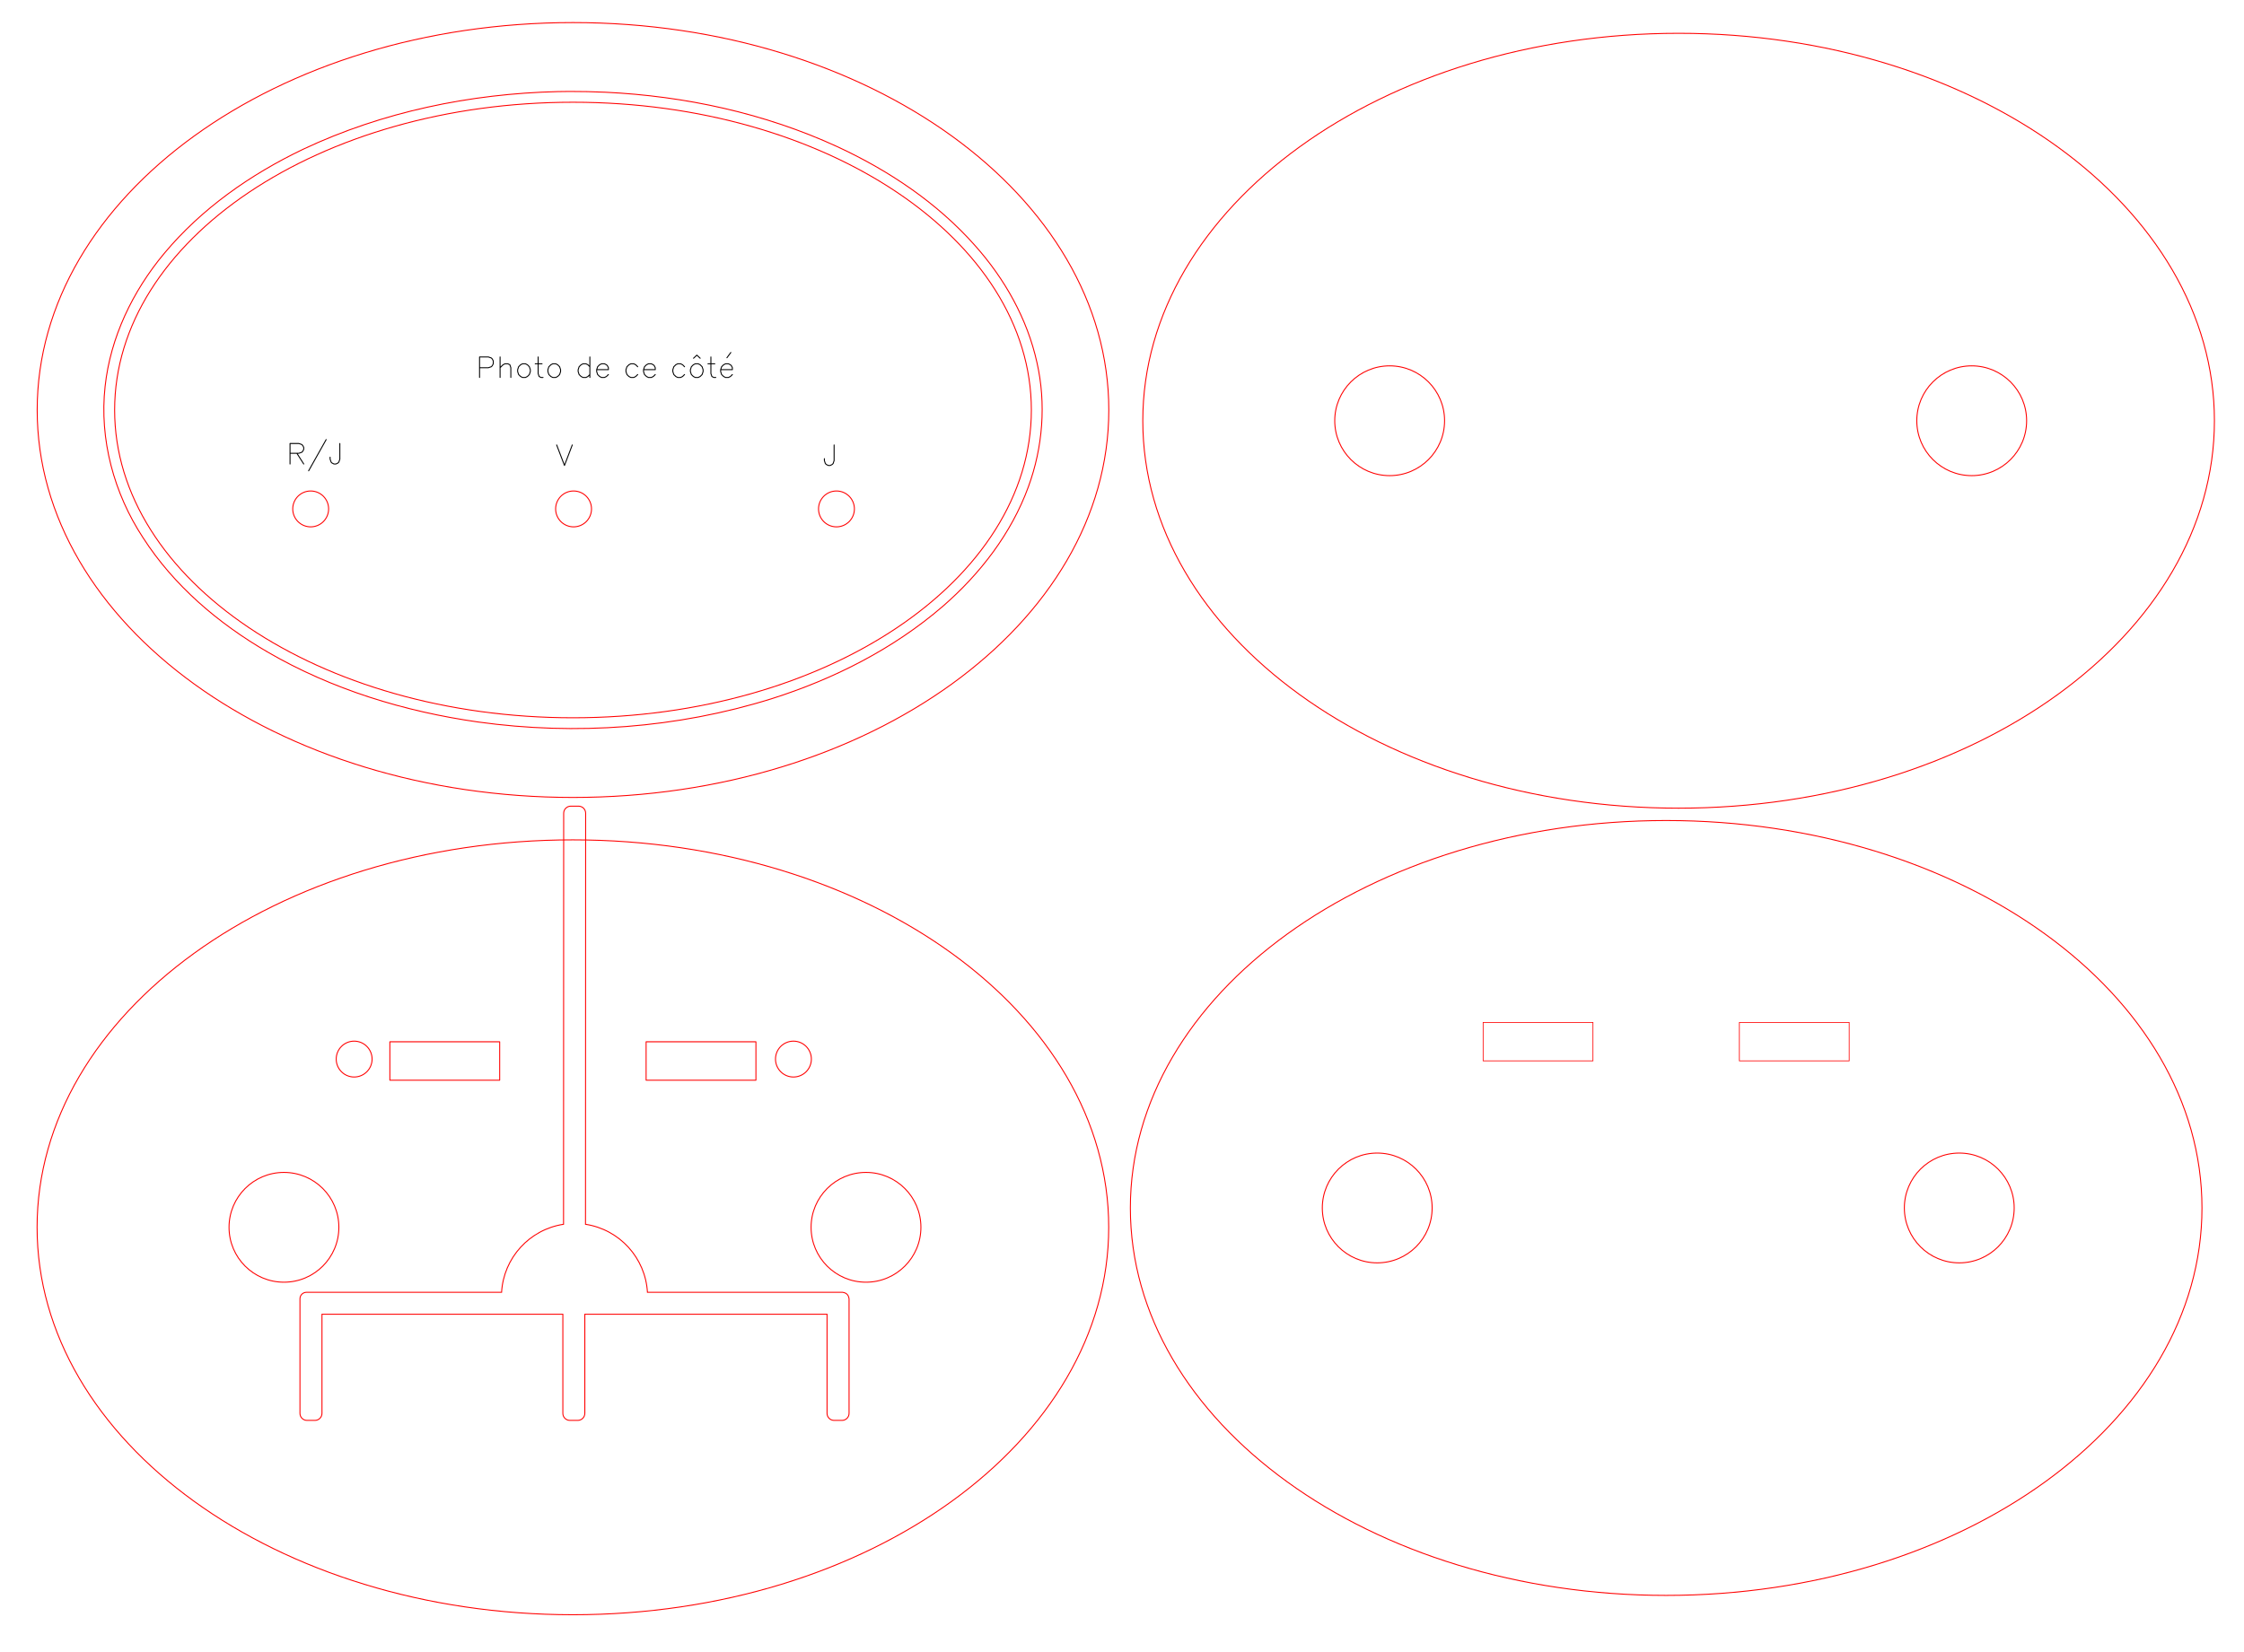
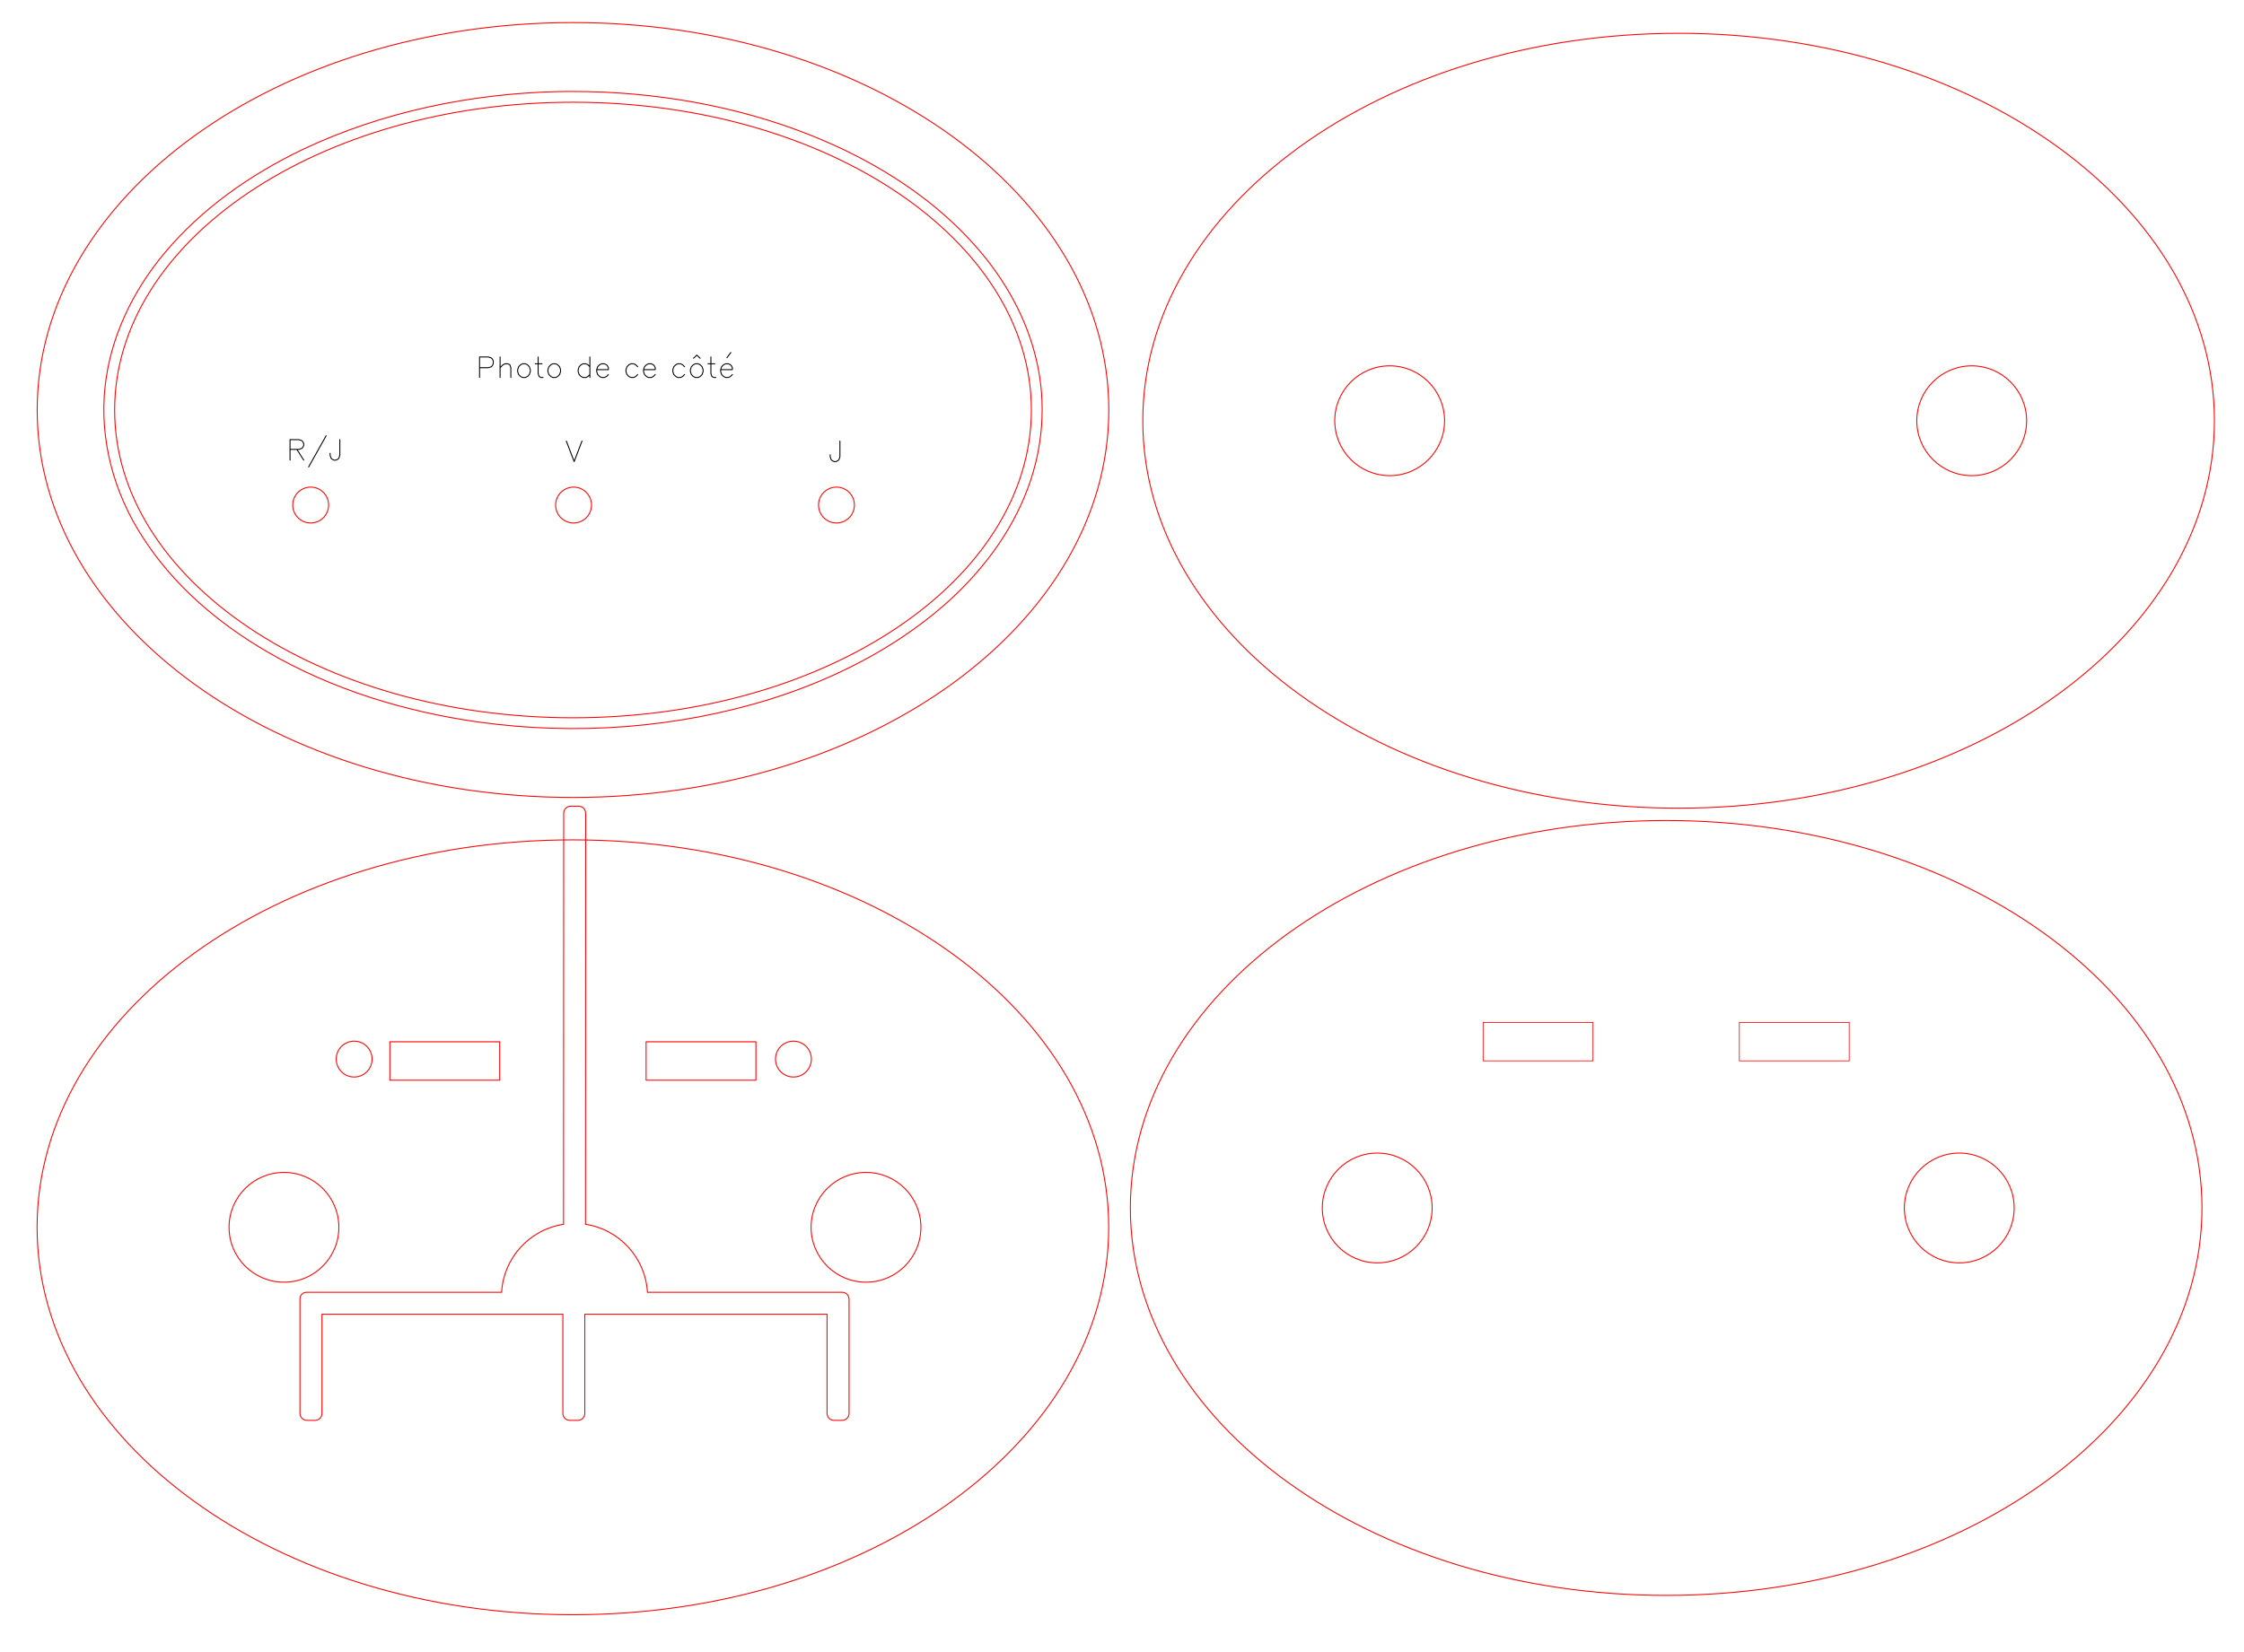
<svg xmlns="http://www.w3.org/2000/svg" width="613mm" height="451.364mm" viewBox="0 0 613 451.364" version="1.1" id="svg2256">
  <defs id="defs2253">
    <rect x="1180.458" y="480.306" width="45.912" height="53.858" id="rect18691" />
    <rect x="1128.366" y="448.521" width="56.507" height="32.668" id="rect17673" />
    <rect x="951.783" y="468.828" width="316.084" height="82.111" id="rect15727" />
    <rect x="946.463" y="343.374" width="307.163" height="99.891" id="rect13049" />
    <rect x="801.621" y="434.524" width="96.145" height="72.421" id="rect11286" />
    <rect x="1274.853" y="595.597" width="83.658" height="68.675" id="rect8134" />
    <rect x="1060.088" y="604.338" width="78.664" height="56.188" id="rect7248" />
    <rect x="860.307" y="586.857" width="133.604" height="121.117" id="rect4822" />
    <rect x="194.787" y="159.825" width="299.672" height="137.349" id="rect2404" />
  </defs>
  <g id="layer1" transform="translate(-259.893,-37.8971)">
    <ellipse style="fill:none;fill-rule:evenodd;stroke:#ff0000;stroke-width:0.265;stroke-linecap:round;stroke-linejoin:round" id="ellipse518" cx="416.393" cy="373.261" rx="146.368" ry="105.868" />
    <rect style="fill:none;fill-rule:evenodd;stroke:#ff0000;stroke-width:0.265;stroke-linecap:round;stroke-linejoin:round" id="rect544" width="30" height="10.5" x="366.393" y="322.565" />
    <rect style="fill:none;fill-rule:evenodd;stroke:#ff0000;stroke-width:0.265;stroke-linecap:round;stroke-linejoin:round" id="rect626" width="30" height="10.5" x="436.393" y="322.565" />
    <circle style="fill:none;stroke:#ff0000;stroke-width:0.265" id="circle635" cx="476.638" cy="327.293" r="4.9" />
    <g id="g654" transform="translate(5.2e-6,241.2831)">
      <ellipse style="fill:none;stroke:#ff0000;stroke-width:0.265" id="ellipse1174" cx="496.461" cy="131.978" rx="15" ry="15" />
      <ellipse style="fill:none;stroke:#ff0000;stroke-width:0.265" id="ellipse648" cx="337.461" cy="131.978" rx="15" ry="15" />
    </g>
    <g id="g2600-1" transform="translate(9.263863,-220.3959)">
      <ellipse style="fill:none;fill-rule:evenodd;stroke:#ff0000;stroke-width:0.265;stroke-linecap:round;stroke-linejoin:round" id="ellipse2317-1" cx="709.179" cy="373.261" rx="146.368" ry="105.868" />
      <g id="g2331-7" transform="translate(292.7853,241.2831)">
        <ellipse style="fill:none;stroke:#ff0000;stroke-width:0.265" id="ellipse2327-6" cx="496.461" cy="131.978" rx="15" ry="15" />
        <ellipse style="fill:none;stroke:#ff0000;stroke-width:0.265" id="ellipse2329-5" cx="337.461" cy="131.978" rx="15" ry="15" />
      </g>
    </g>
    <path id="path2602" style="fill:none;fill-rule:evenodd;stroke:#ff0000;stroke-width:0.265;stroke-linecap:round;stroke-linejoin:round" d="M 416.42,44.065 A 146.368,105.868 0 0 0 270.052,149.933 146.368,105.868 0 0 0 416.42,255.8 146.368,105.868 0 0 0 562.788,149.933 146.368,105.868 0 0 0 416.42,44.065 Z m -0.924,18.82 c 3.264,-0.011 6.527,0.071 9.787,0.215 21.754,1.044 43.459,5.734 63.29,14.852 14.092,6.52 27.314,15.353 37.657,27.028 8.106,9.075 14.293,20.035 16.928,31.97 2.557,11.237 1.611,23.167 -2.34,33.967 -4.645,12.745 -13.177,23.789 -23.351,32.636 -13.546,11.691 -29.83,19.897 -46.823,25.285 -25.805,8.048 -53.408,10.063 -80.159,6.345 -20.101,-2.85 -39.916,-8.897 -57.521,-19.137 -13.391,-7.777 -25.575,-18.113 -33.997,-31.22 -7.948,-12.093 -11.969,-26.907 -10.362,-41.355 1.451,-13.4 7.547,-26.017 16.127,-36.303 10.239,-12.29 23.63,-21.639 37.995,-28.502 21.673,-10.216 45.614,-15.157 69.505,-15.738 1.087,-0.026 2.175,-0.04 3.263,-0.043 z" />
    <ellipse style="fill:none;stroke:#ff0000;stroke-width:0.265" id="circle3631" cx="356.638" cy="327.293" rx="4.9" ry="4.9" />
    <path id="rect869" style="opacity:1;vector-effect:none;fill:none;fill-opacity:1;fill-rule:evenodd;stroke:#ff0000;stroke-width:1;stroke-linecap:butt;stroke-linejoin:miter;stroke-miterlimit:4;stroke-dasharray:none;stroke-dashoffset:0;stroke-opacity:1" d="m 589.316,832.57 c -4.063,0 -7.333,3.271 -7.334,7.334 l -0.143,424.484 a 75.591,75.591 0 0 0 -63.977,70.254 h -192.713 -8.166 -0.566 c -3.721,0 -6.717,2.996 -6.717,6.717 v 0.566 8.678 109.039 c 0,4.035 3.248,7.283 7.283,7.283 h 8.166 c 4.035,0 7.283,-3.248 7.283,-7.283 v -102.322 h 248.697 v 102.322 c 0,4.035 3.25,7.283 7.285,7.283 h 8.107 c 4.035,0 7.285,-3.248 7.285,-7.283 v -102.322 h 250.088 v 102.322 c 0,4.035 3.25,7.283 7.285,7.283 h 8.164 c 4.035,0 7.283,-3.248 7.283,-7.283 v -109.039 -8.678 -0.566 c 0,-0.064 -0.035,-0.116 -0.039,-0.18 -4.5e-4,0 -9.3e-4,-0.012 -0.002,-0.016 -0.048,-0.467 -0.14,-0.92 -0.271,-1.355 -0.589,-2.437 -2.425,-4.273 -4.863,-4.859 -0.432,-0.13 -0.881,-0.222 -1.344,-0.27 -0.07,0 -0.127,-0.039 -0.197,-0.039 h -0.568 -8.164 -192.715 a 75.591,75.591 0 0 0 -63.949,-70.246 l 0.143,-424.49 c 10e-4,-4.063 -3.271,-7.334 -7.334,-7.334 z" transform="matrix(0.2645833,0,0,0.2645833,259.893,37.8971)" />
-     <path style="fill:none;stroke:#ff0000;stroke-width:0.265" d="m 488.393,172.061 a 4.9,4.9 0 0 0 -4.9,4.9 4.9,4.9 0 0 0 4.9,4.9 4.9,4.9 0 0 0 4.9,-4.9 4.9,4.9 0 0 0 -4.9,-4.9 z" id="path883" />
-     <path style="fill:none;stroke:#ff0000;stroke-width:0.265" d="m 416.577,172.061 a 4.9,4.9 0 0 0 -4.9,4.9 4.9,4.9 0 0 0 4.9,4.9 4.9,4.9 0 0 0 4.9,-4.9 4.9,4.9 0 0 0 -4.9,-4.9 z" id="path881" />
-     <path style="fill:none;stroke:#ff0000;stroke-width:0.265" d="m 344.761,172.061 a 4.9,4.9 0 0 0 -4.9,4.9 4.9,4.9 0 0 0 4.9,4.9 4.9,4.9 0 0 0 4.9,-4.9 4.9,4.9 0 0 0 -4.9,-4.9 z" id="path1808" />
+     <path style="fill:none;stroke:#ff0000;stroke-width:0.265" d="m 488.393,171.003 a 4.9,4.9 0 0 0 -4.9,4.9 4.9,4.9 0 0 0 4.9,4.9 4.9,4.9 0 0 0 4.9,-4.9 4.9,4.9 0 0 0 -4.9,-4.9 z" id="path883" />
+     <path style="fill:none;stroke:#ff0000;stroke-width:0.265" d="m 416.577,171.003 a 4.9,4.9 0 0 0 -4.9,4.9 4.9,4.9 0 0 0 4.9,4.9 4.9,4.9 0 0 0 4.9,-4.9 4.9,4.9 0 0 0 -4.9,-4.9 z" id="path881" />
+     <path style="fill:none;stroke:#ff0000;stroke-width:0.265" d="m 344.761,171.003 a 4.9,4.9 0 0 0 -4.9,4.9 4.9,4.9 0 0 0 4.9,4.9 4.9,4.9 0 0 0 4.9,-4.9 4.9,4.9 0 0 0 -4.9,-4.9 z" id="path1808" />
    <ellipse style="fill:none;fill-rule:evenodd;stroke:#ff0000;stroke-width:0.265;stroke-linecap:round;stroke-linejoin:round" id="path141" cx="416.42" cy="149.933" rx="125.212" ry="84.098" />
-     <g style="fill:none;stroke:#000000;stroke-width:1;stroke-linecap:round;stroke-linejoin:round;stroke-miterlimit:4;stroke-dasharray:none" transform="matrix(0.264583,0,0,0.264583,138.6144,42.6987)" id="g14093">
-       <g transform="translate(946.463,371.686)" id="g14091" style="stroke-width:1;stroke-miterlimit:4;stroke-dasharray:none">
-         <path d="M 220,662 V 0 m 0,662 h 284 l 94,-32 32,-32 32,-62 V 441 L 630,378 598,346 504,315 H 220" style="stroke-width:31.25;stroke-miterlimit:4;stroke-dasharray:none" transform="scale(0.032,-0.032)" id="path14065" />
-         <path d="M 220,662 V 0 m 0,315 95,95 63,31 h 94 l 64,-31 31,-95 V 0" style="stroke-width:31.25;stroke-miterlimit:4;stroke-dasharray:none" transform="matrix(0.032,0,0,-0.032,21.184,0)" id="path14067" />
-         <path d="M 346,441 284,410 220,346 189,252 V 189 L 220,94.5 284,31.5 346,0 h 95 l 63,31.5 63,63 31,94.5 v 63 l -31,94 -63,64 -63,31 h -95" style="stroke-width:31.25;stroke-miterlimit:4;stroke-dasharray:none" transform="matrix(0.032,0,0,-0.032,40.32,0)" id="path14069" />
-         <path d="M 252,662 V 126 L 284,31.5 346,0 h 64 M 158,441 h 220" style="stroke-width:31.25;stroke-miterlimit:4;stroke-dasharray:none" transform="matrix(0.032,0,0,-0.032,59.456,0)" id="path14071" />
-         <path d="M 346,441 284,410 220,346 189,252 V 189 L 220,94.5 284,31.5 346,0 h 95 l 63,31.5 63,63 31,94.5 v 63 l -31,94 -63,64 -63,31 h -95" style="stroke-width:31.25;stroke-miterlimit:4;stroke-dasharray:none" transform="matrix(0.032,0,0,-0.032,71.552,0)" id="path14073" />
-         <path d="M 567,662 V 0 m 0,346 -63,64 -63,31 H 346 L 284,410 220,346 189,252 V 189 L 220,94.5 284,31.5 346,0 h 95 l 63,31.5 63,63" style="stroke-width:31.25;stroke-miterlimit:4;stroke-dasharray:none" transform="matrix(0.032,0,0,-0.032,102.784,0)" id="path14075" />
-         <path d="m 189,252 h 378 v 63 l -31,63 -32,32 -63,31 H 346 L 284,410 220,346 189,252 V 189 L 220,94.5 284,31.5 346,0 h 95 l 63,31.5 63,63" style="stroke-width:31.25;stroke-miterlimit:4;stroke-dasharray:none" transform="matrix(0.032,0,0,-0.032,121.92,0)" id="path14077" />
-         <path d="m 567,346 -63,64 -63,31 H 346 L 284,410 220,346 189,252 V 189 L 220,94.5 284,31.5 346,0 h 95 l 63,31.5 63,63" style="stroke-width:31.25;stroke-miterlimit:4;stroke-dasharray:none" transform="matrix(0.032,0,0,-0.032,152.16,0)" id="path14079" />
-         <path d="m 189,252 h 378 v 63 l -31,63 -32,32 -63,31 H 346 L 284,410 220,346 189,252 V 189 L 220,94.5 284,31.5 346,0 h 95 l 63,31.5 63,63" style="stroke-width:31.25;stroke-miterlimit:4;stroke-dasharray:none" transform="matrix(0.032,0,0,-0.032,170.304,0)" id="path14081" />
-         <path d="m 567,346 -63,64 -63,31 H 346 L 284,410 220,346 189,252 V 189 L 220,94.5 284,31.5 346,0 h 95 l 63,31.5 63,63" style="stroke-width:31.25;stroke-miterlimit:4;stroke-dasharray:none" transform="matrix(0.032,0,0,-0.032,200.544,0)" id="path14083" />
-         <path d="M 346,441 284,410 220,346 189,252 V 189 L 220,94.5 284,31.5 346,0 h 95 l 63,31.5 63,63 31,94.5 v 63 l -31,94 -63,64 -63,31 H 346 M 290,621 397,721 504,621" style="stroke-width:31.25;stroke-miterlimit:4;stroke-dasharray:none" transform="matrix(0.032,0,0,-0.032,218.688,0)" id="path14085" />
-         <path d="M 252,662 V 126 L 284,31.5 346,0 h 64 M 158,441 h 220" style="stroke-width:31.25;stroke-miterlimit:4;stroke-dasharray:none" transform="matrix(0.032,0,0,-0.032,237.824,0)" id="path14087" />
-         <path d="m 189,252 h 378 v 63 l -31,63 -32,32 -63,31 H 346 L 284,410 220,346 189,252 V 189 L 220,94.5 284,31.5 346,0 h 95 l 63,31.5 63,63 M 517,806 391,636" style="stroke-width:31.25;stroke-miterlimit:4;stroke-dasharray:none" transform="matrix(0.032,0,0,-0.032,249.92,0)" id="path14089" />
-       </g>
-     </g>
-     <g style="fill:none;stroke:#000000;stroke-width:1;stroke-linecap:round;stroke-linejoin:round;stroke-miterlimit:4;stroke-dasharray:none" transform="matrix(0.264583,0,0,0.264583,171.4227,30.51313)" id="g19653">
+     <path d="m 390.895,135.436 v 5.605 m 0,-5.605 h 2.405 l 0.796,0.271 0.271,0.271 0.271,0.525 v 0.804 l -0.271,0.533 -0.271,0.271 -0.796,0.262 h -2.405" style="fill:none;stroke:#000000;stroke-width:0.265;stroke-linecap:round;stroke-linejoin:round;stroke-miterlimit:4;stroke-dasharray:none" id="path14065" />
+     <path d="m 396.5,135.436 v 5.605 m 0,-2.667 0.804,-0.804 0.533,-0.262 h 0.796 l 0.542,0.262 0.262,0.804 v 2.667" style="fill:none;stroke:#000000;stroke-width:0.265;stroke-linecap:round;stroke-linejoin:round;stroke-miterlimit:4;stroke-dasharray:none" id="path14067" />
+     <path d="m 402.63,137.307 -0.525,0.262 -0.542,0.542 -0.262,0.796 v 0.533 l 0.262,0.8 0.542,0.533 0.525,0.267 h 0.804 l 0.533,-0.267 0.533,-0.533 0.262,-0.8 v -0.533 l -0.262,-0.796 -0.533,-0.542 -0.533,-0.262 h -0.804" style="fill:none;stroke:#000000;stroke-width:0.265;stroke-linecap:round;stroke-linejoin:round;stroke-miterlimit:4;stroke-dasharray:none" id="path14069" />
+     <path d="m 406.897,135.436 v 4.538 l 0.271,0.8 0.525,0.267 h 0.542 m -2.134,-3.734 h 1.863" style="fill:none;stroke:#000000;stroke-width:0.265;stroke-linecap:round;stroke-linejoin:round;stroke-miterlimit:4;stroke-dasharray:none" id="path14071" />
+     <path d="m 410.893,137.307 -0.525,0.262 -0.542,0.542 -0.262,0.796 v 0.533 l 0.262,0.8 0.542,0.533 0.525,0.267 h 0.804 l 0.533,-0.267 0.533,-0.533 0.262,-0.8 v -0.533 l -0.262,-0.796 -0.533,-0.542 -0.533,-0.262 h -0.804" style="fill:none;stroke:#000000;stroke-width:0.265;stroke-linecap:round;stroke-linejoin:round;stroke-miterlimit:4;stroke-dasharray:none" id="path14073" />
+     <path d="m 421.028,135.436 v 5.605 m 0,-2.929 -0.533,-0.542 -0.533,-0.262 h -0.804 l -0.525,0.262 -0.542,0.542 -0.262,0.796 v 0.533 l 0.262,0.8 0.542,0.533 0.525,0.267 h 0.804 l 0.533,-0.267 0.533,-0.533" style="fill:none;stroke:#000000;stroke-width:0.265;stroke-linecap:round;stroke-linejoin:round;stroke-miterlimit:4;stroke-dasharray:none" id="path14075" />
+     <path d="m 422.891,138.907 h 3.2 v -0.533 l -0.262,-0.533 -0.271,-0.271 -0.533,-0.262 h -0.804 l -0.525,0.262 -0.542,0.542 -0.262,0.796 v 0.533 l 0.262,0.8 0.542,0.533 0.525,0.267 h 0.804 l 0.533,-0.267 0.533,-0.533" style="fill:none;stroke:#000000;stroke-width:0.265;stroke-linecap:round;stroke-linejoin:round;stroke-miterlimit:4;stroke-dasharray:none" id="path14077" />
+     <path d="m 434.092,138.111 -0.533,-0.542 -0.533,-0.262 h -0.804 l -0.525,0.262 -0.542,0.542 -0.262,0.796 v 0.533 l 0.262,0.8 0.542,0.533 0.525,0.267 h 0.804 l 0.533,-0.267 0.533,-0.533" style="fill:none;stroke:#000000;stroke-width:0.265;stroke-linecap:round;stroke-linejoin:round;stroke-miterlimit:4;stroke-dasharray:none" id="path14079" />
+     <path d="m 435.692,138.907 h 3.2 v -0.533 l -0.262,-0.533 -0.271,-0.271 -0.533,-0.262 h -0.804 l -0.525,0.262 -0.542,0.542 -0.262,0.796 v 0.533 l 0.262,0.8 0.542,0.533 0.525,0.267 h 0.804 l 0.533,-0.267 0.533,-0.533" style="fill:none;stroke:#000000;stroke-width:0.265;stroke-linecap:round;stroke-linejoin:round;stroke-miterlimit:4;stroke-dasharray:none" id="path14081" />
+     <path d="m 446.894,138.111 -0.533,-0.542 -0.533,-0.262 h -0.804 l -0.525,0.262 -0.542,0.542 -0.262,0.796 v 0.533 l 0.262,0.8 0.542,0.533 0.525,0.267 h 0.804 l 0.533,-0.267 0.533,-0.533" style="fill:none;stroke:#000000;stroke-width:0.265;stroke-linecap:round;stroke-linejoin:round;stroke-miterlimit:4;stroke-dasharray:none" id="path14083" />
+     <path d="m 449.823,137.307 -0.525,0.262 -0.542,0.542 -0.262,0.796 v 0.533 l 0.262,0.8 0.542,0.533 0.525,0.267 h 0.804 l 0.533,-0.267 0.533,-0.533 0.262,-0.8 v -0.533 l -0.262,-0.796 -0.533,-0.542 -0.533,-0.262 h -0.804 m -0.474,-1.524 0.906,-0.847 0.906,0.847" style="fill:none;stroke:#000000;stroke-width:0.265;stroke-linecap:round;stroke-linejoin:round;stroke-miterlimit:4;stroke-dasharray:none" id="path14085" />
+     <path d="m 454.09,135.436 v 4.538 l 0.271,0.8 0.525,0.267 h 0.542 m -2.134,-3.734 h 1.863" style="fill:none;stroke:#000000;stroke-width:0.265;stroke-linecap:round;stroke-linejoin:round;stroke-miterlimit:4;stroke-dasharray:none" id="path14087" />
+     <path d="m 456.757,138.907 h 3.2 v -0.533 l -0.262,-0.533 -0.271,-0.271 -0.533,-0.262 h -0.804 l -0.525,0.262 -0.542,0.542 -0.262,0.796 v 0.533 l 0.262,0.8 0.542,0.533 0.525,0.267 h 0.804 l 0.533,-0.267 0.533,-0.533 m -0.423,-6.024 -1.067,1.439" style="fill:none;stroke:#000000;stroke-width:0.265;stroke-linecap:round;stroke-linejoin:round;stroke-miterlimit:4;stroke-dasharray:none" id="path14089" />
+     <g style="fill:none;stroke:#000000;stroke-width:1;stroke-linecap:round;stroke-linejoin:round;stroke-miterlimit:4;stroke-dasharray:none" transform="matrix(0.264583,0,0,0.264583,173.0102,29.4548)" id="g19653">
      <g transform="translate(1180.46,508.619)" id="g19651" style="stroke-width:1;stroke-miterlimit:4;stroke-dasharray:none">
        <path d="M 472,662 V 158 L 441,63 410,31.5 346,0 H 284 L 220,31.5 189,63 158,158 v 62" style="stroke-width:31.25;stroke-miterlimit:4;stroke-dasharray:none" transform="scale(0.032,-0.032)" id="path19649" />
      </g>
    </g>
-     <g style="fill:none;stroke:#000000;stroke-width:1;stroke-linecap:round;stroke-linejoin:round;stroke-miterlimit:4;stroke-dasharray:none" transform="matrix(0.264583,0,0,0.264583,85.43311,33.15208)" id="g19839">
+     <g style="fill:none;stroke:#000000;stroke-width:1;stroke-linecap:round;stroke-linejoin:round;stroke-miterlimit:4;stroke-dasharray:none" transform="matrix(0.264583,0,0,0.264583,85.43311,32.09375)" id="g19839">
      <g transform="translate(951.783,497.141)" id="g19837" style="stroke-width:1;stroke-miterlimit:4;stroke-dasharray:none">
        <path d="M 220,662 V 0 m 0,662 h 284 l 94,-32 32,-32 32,-62 V 472 L 630,410 598,378 504,346 H 220 M 441,346 662,0" style="stroke-width:31.25;stroke-miterlimit:4;stroke-dasharray:none" transform="scale(0.032,-0.032)" id="path19831" />
        <path d="M 724,788 158,-220" style="stroke-width:31.25;stroke-miterlimit:4;stroke-dasharray:none" transform="matrix(0.032,0,0,-0.032,21.184,0)" id="path19833" />
        <path d="M 472,662 V 158 L 441,63 410,31.5 346,0 H 284 L 220,31.5 189,63 158,158 v 62" style="stroke-width:31.25;stroke-miterlimit:4;stroke-dasharray:none" transform="matrix(0.032,0,0,-0.032,43.36,0)" id="path19835" />
      </g>
    </g>
-     <g style="fill:none;stroke:#000000;stroke-width:0.265;stroke-linecap:round;stroke-linejoin:round;stroke-miterlimit:4;stroke-dasharray:none" id="g20028" transform="translate(-77.70148,-17.17992)">
+     <g style="fill:none;stroke:#000000;stroke-width:0.265;stroke-linecap:round;stroke-linejoin:round;stroke-miterlimit:4;stroke-dasharray:none" id="g20028" transform="translate(-75.05564,-18.23825)">
      <g transform="translate(488.592,182.265)" id="g20026" style="stroke-width:0.265;stroke-miterlimit:4;stroke-dasharray:none">
        <path d="M 126,662 378,0 M 630,662 378,0" style="stroke-width:31.25;stroke-miterlimit:4;stroke-dasharray:none" transform="scale(0.00846667,-0.00846667)" id="path20024" />
      </g>
    </g>
    <ellipse style="fill:none;fill-rule:evenodd;stroke:#ff0000;stroke-width:0.265;stroke-linecap:round;stroke-linejoin:round" id="ellipse2317" cx="715.045" cy="367.975" rx="146.368" ry="105.868" />
    <ellipse style="fill:none;stroke:#ff0000;stroke-width:0.265" id="ellipse2327" cx="795.113" cy="367.975" rx="15" ry="15" />
    <ellipse style="fill:none;stroke:#ff0000;stroke-width:0.265" id="ellipse2329" cx="636.113" cy="367.975" rx="15" ry="15" />
    <rect style="fill:none;stroke:#ff0000;stroke-width:0.2;stroke-opacity:1" id="rect1293" width="30" height="10.5" x="665.045" y="317.279" />
    <rect style="fill:none;stroke:#ff0000;stroke-width:0.2;stroke-opacity:1" id="rect1295" width="30" height="10.5" x="735.045" y="317.279" />
  </g>
</svg>
